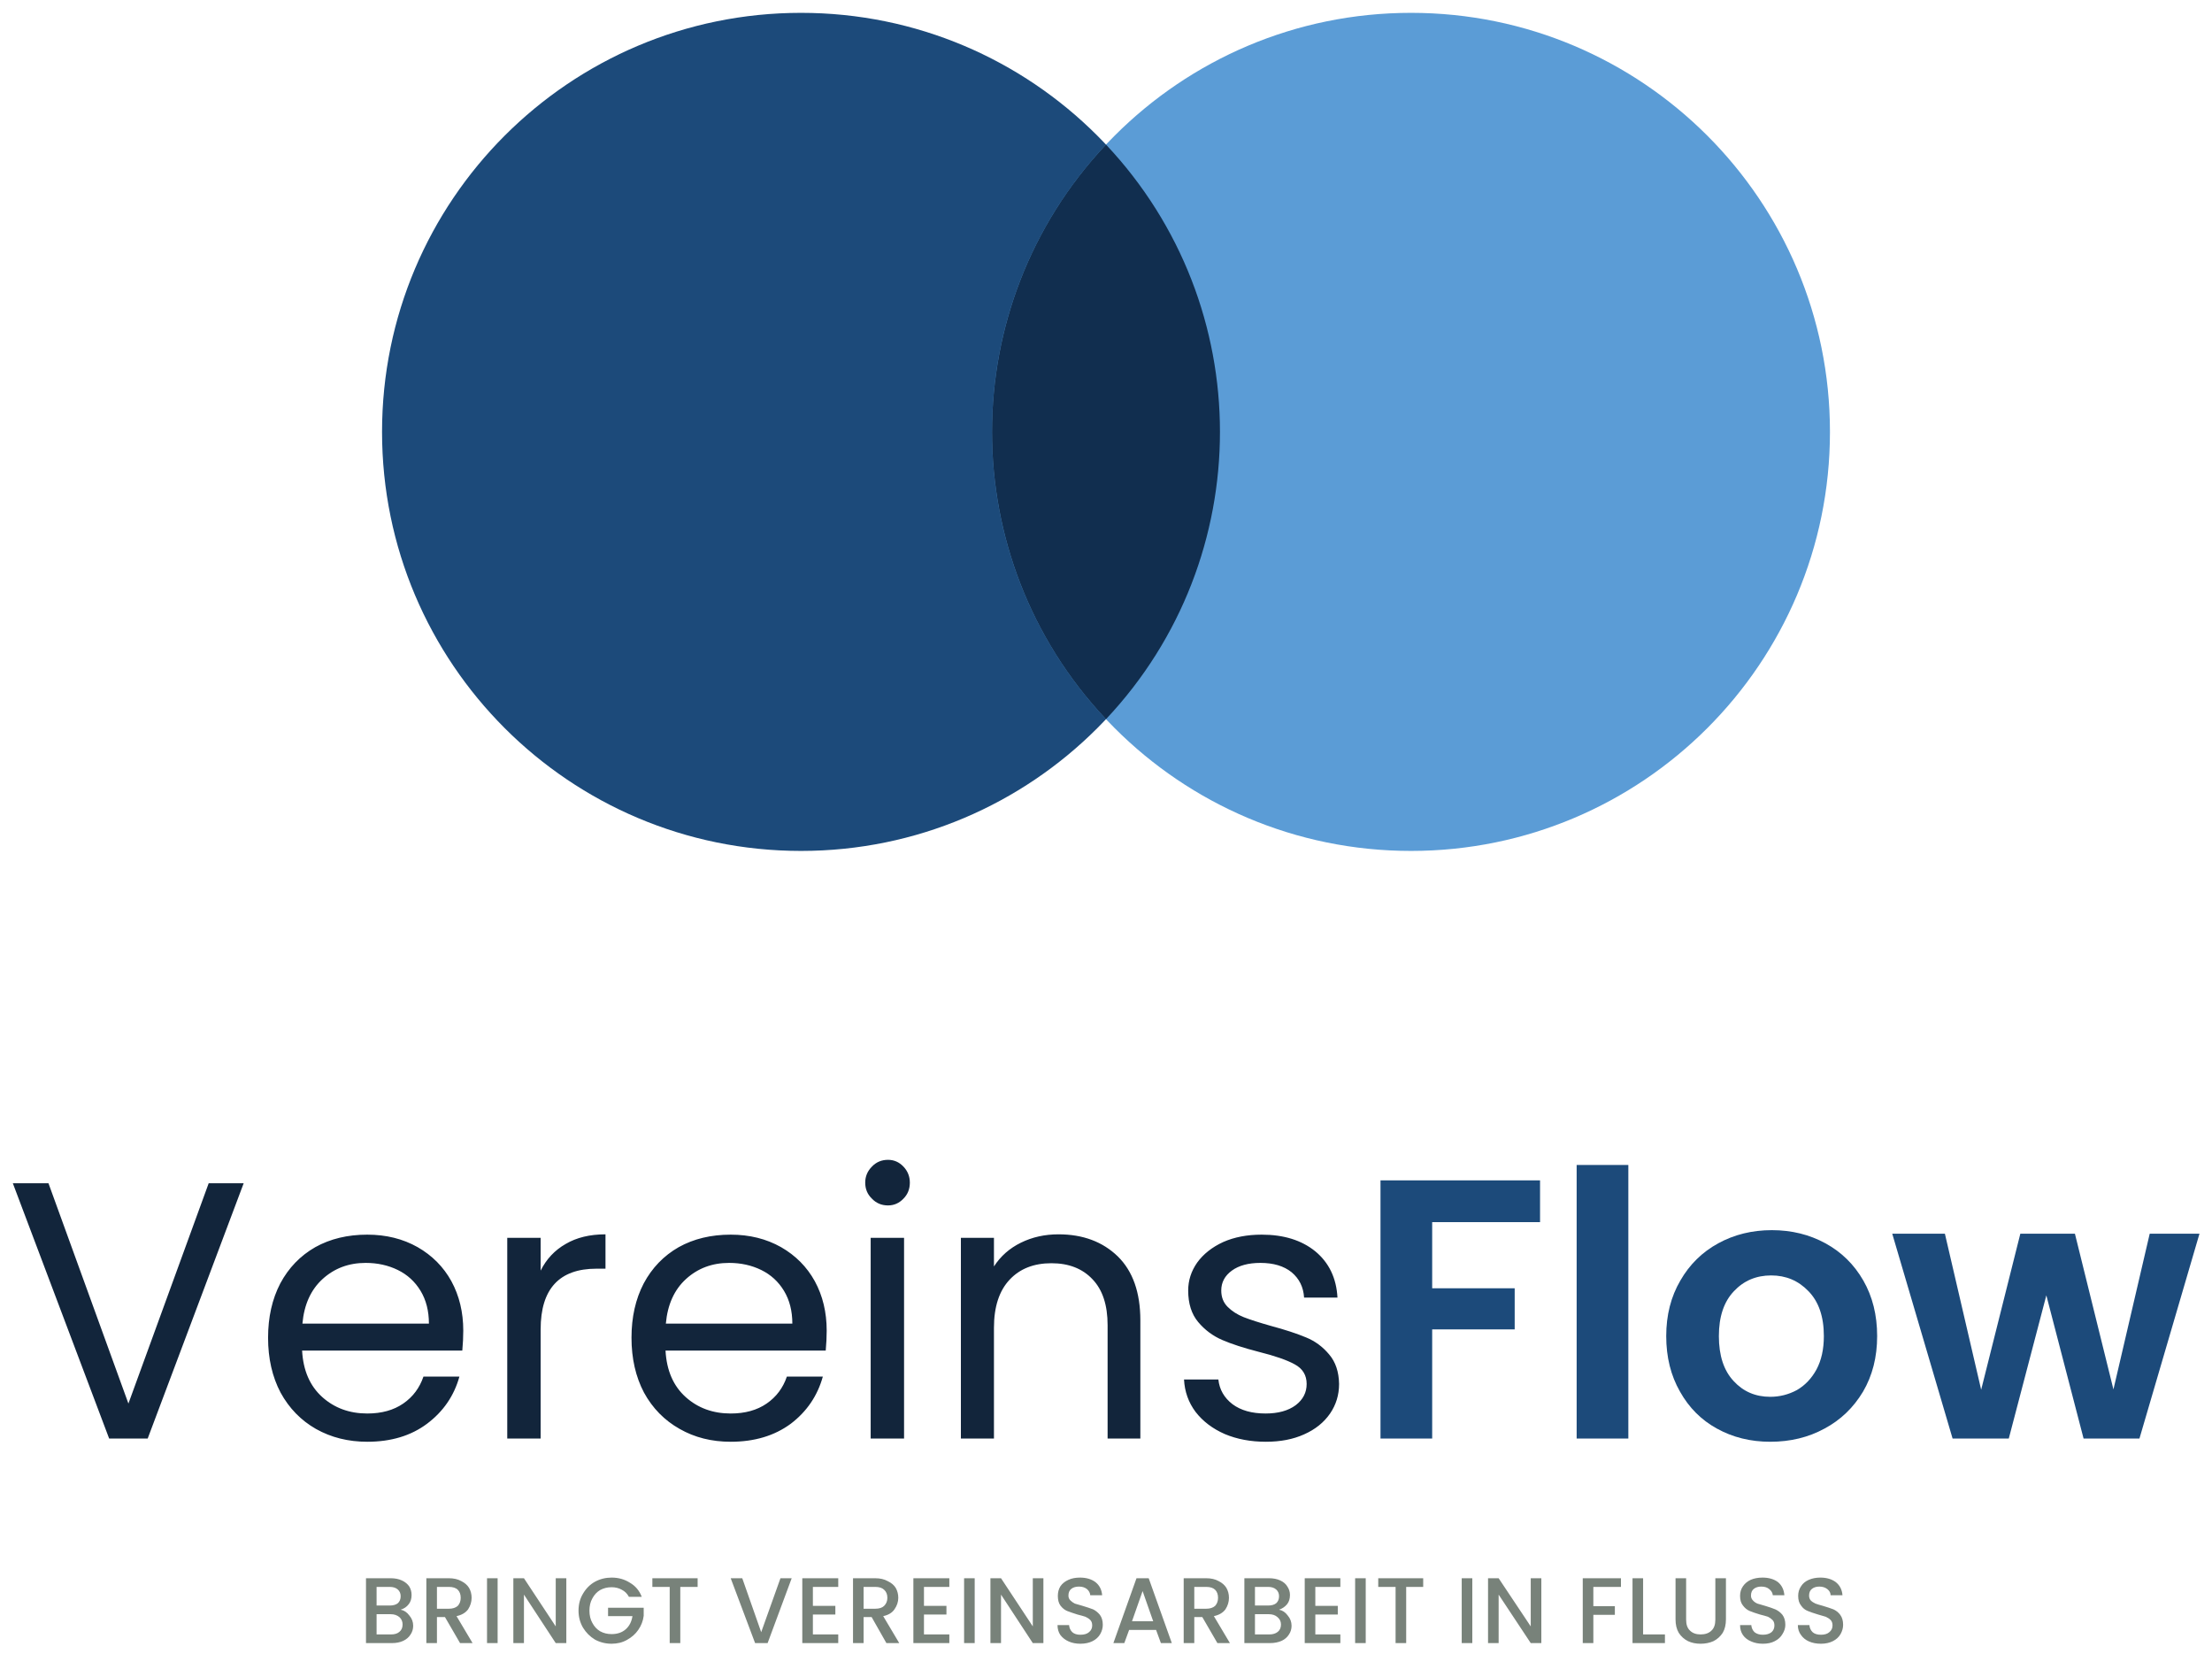
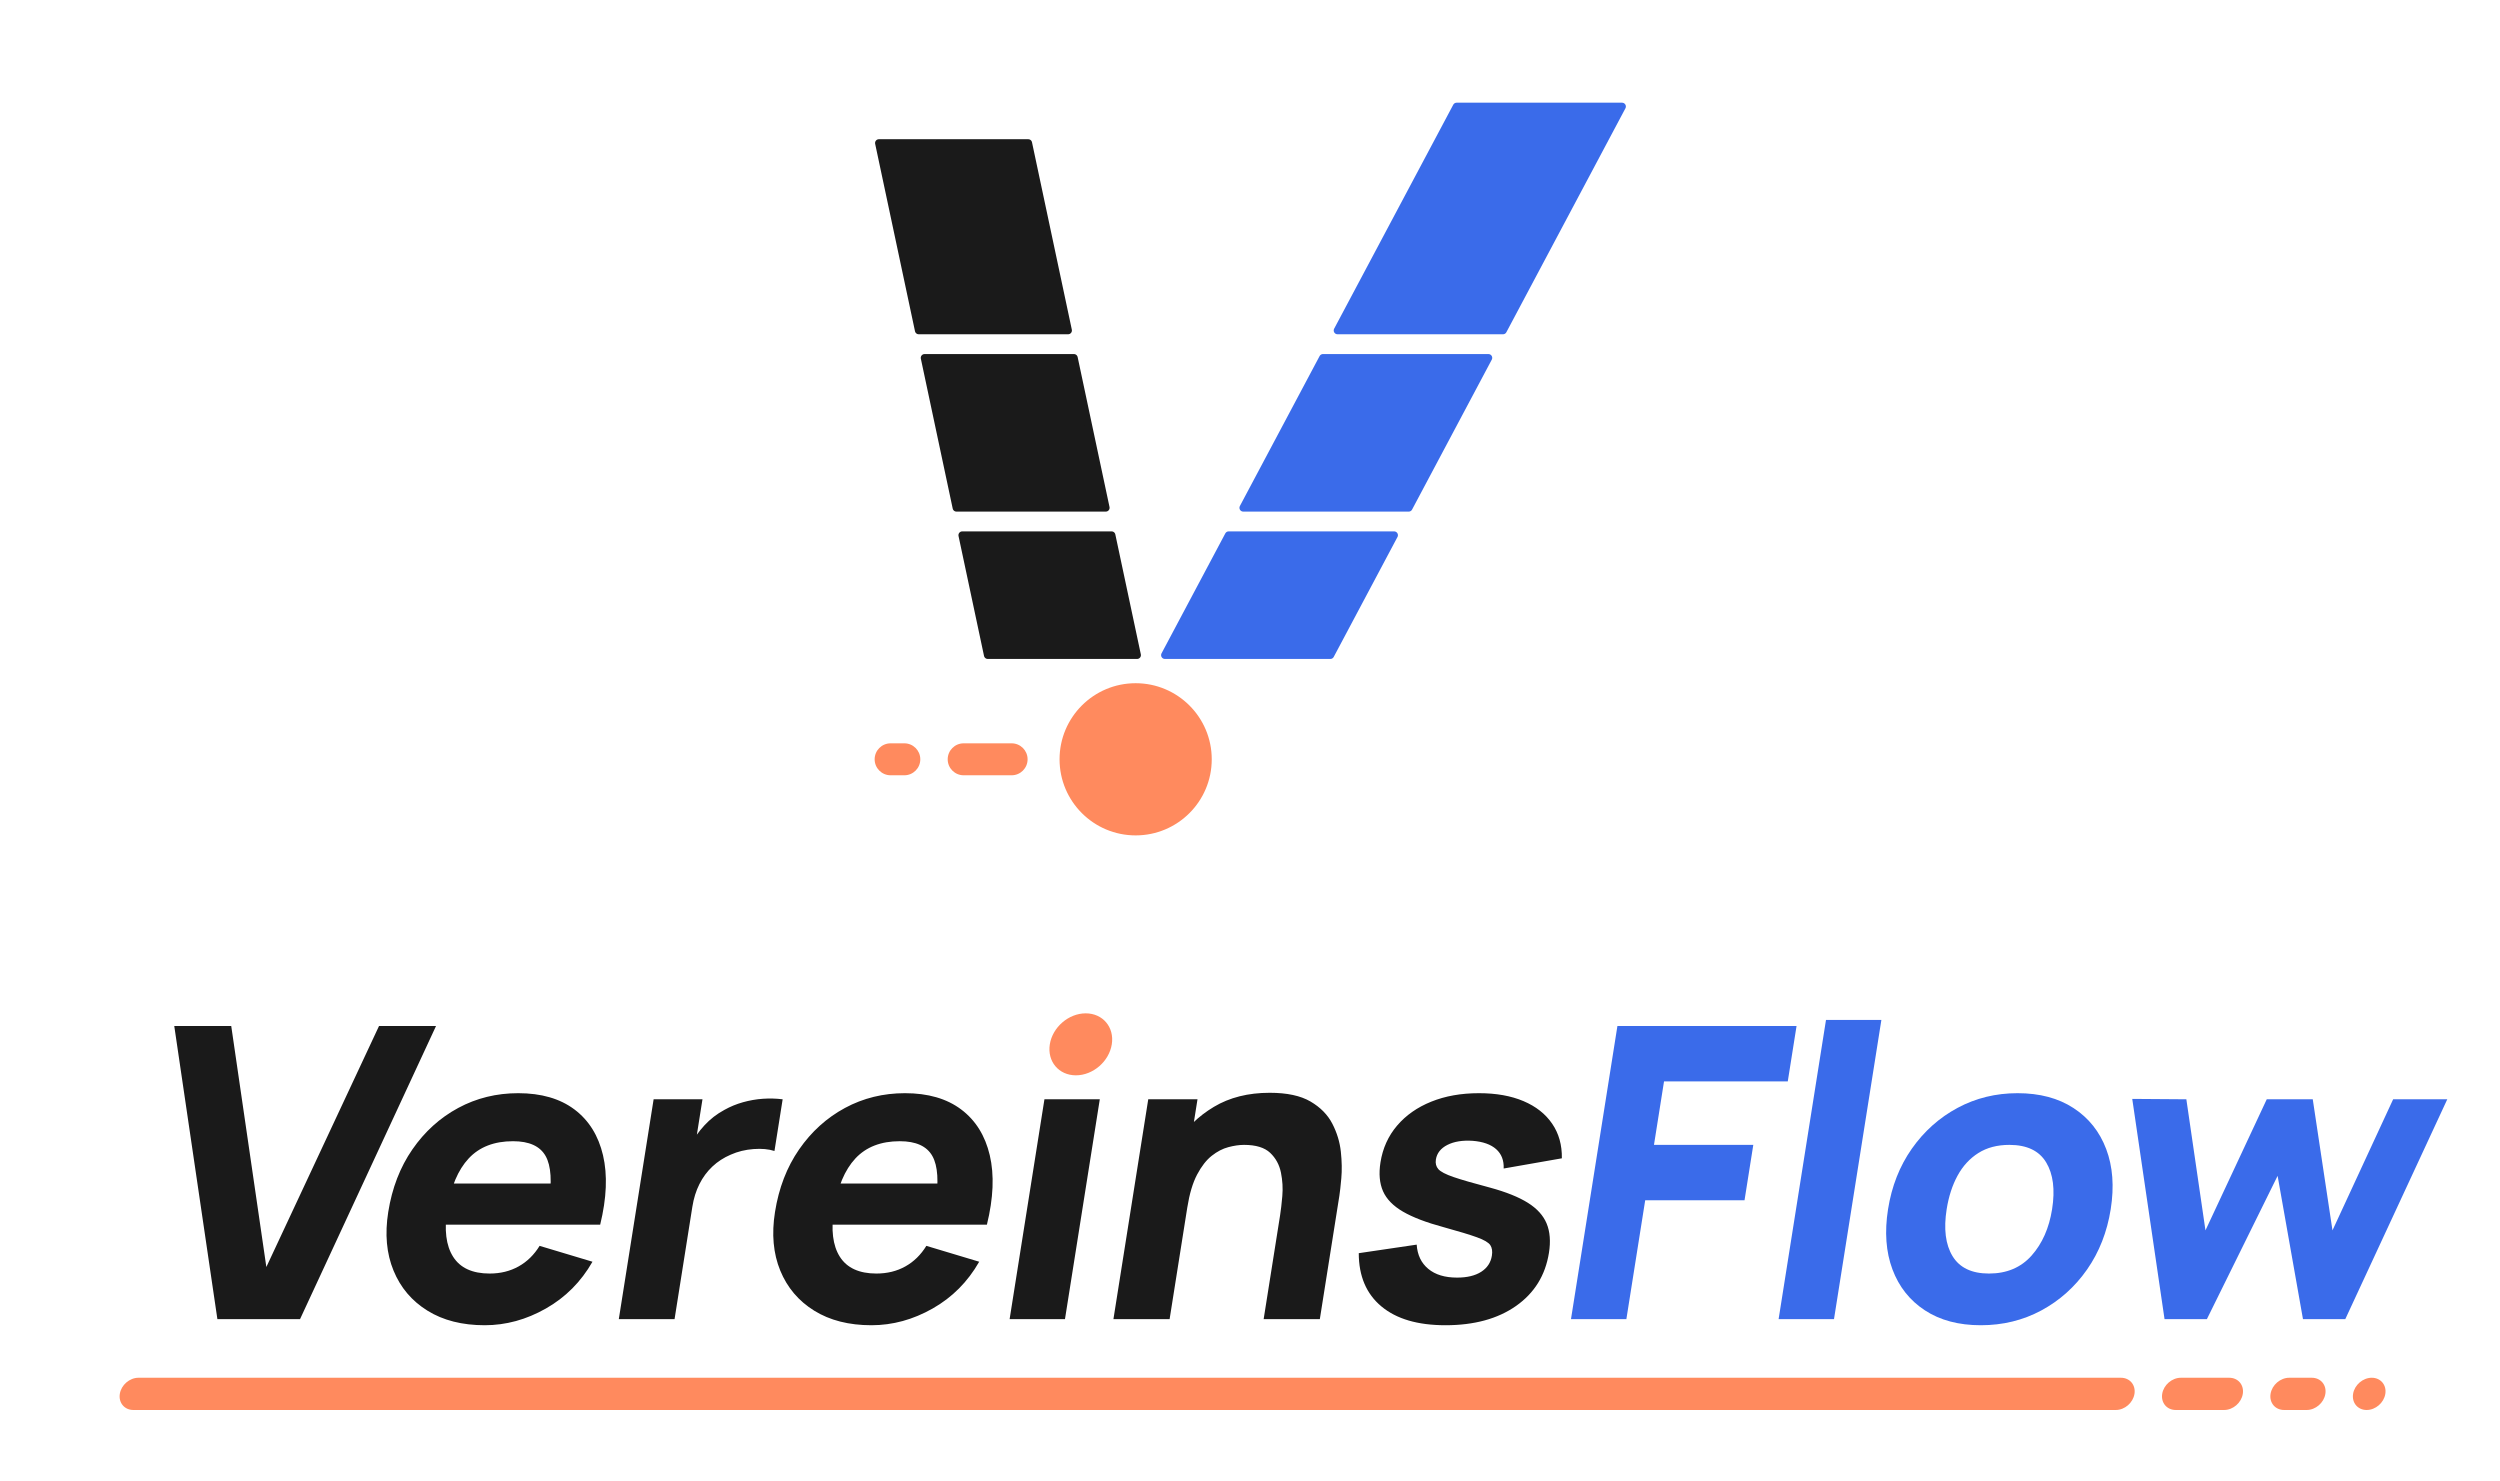
- <svg xmlns="http://www.w3.org/2000/svg" viewBox="536 286 689 515" role="img" aria-label="VereinsFlow – Bringt Vereinsarbeit in Fluss">
-   <circle cx="785.5" cy="420.5" r="130.5" fill="#1c4a7a" />
-   <circle cx="975.5" cy="420.5" r="130.5" fill="#5b9cd6" />
-   <path d="M880.5 331.03A130.5 130.5 0 0 0 880.5 509.97A130.5 130.5 0 0 0 880.5 331.03Z" fill="#112e4f" />
-   <path d="M601 654.5L611.9 654.5L582 734L570 734L540 654.5L551.1 654.5L576 723.1L601 654.5M680.3 700.4Q680.3 703.3 680 706.6L630.1 706.6Q630.6 715.9 636.4 721.1Q642.1 726.2 650.4 726.2Q657.1 726.2 661.6 723.1Q666.1 720 667.9 714.7L679.1 714.7Q676.6 723.7 669 729.4Q661.5 735 650.4 735Q641.5 735 634.4 731Q627.4 727 623.4 719.7Q619.5 712.3 619.5 702.6Q619.5 693 623.3 685.7Q627.2 678.4 634.2 674.4Q641.2 670.5 650.4 670.5Q659.2 670.5 666.1 674.4Q672.9 678.3 676.6 685Q680.3 691.8 680.3 700.4M669.6 698.2Q669.6 692.3 667 688Q664.4 683.7 659.9 681.5Q655.4 679.3 649.9 679.3Q642 679.3 636.5 684.3Q631 689.3 630.2 698.2L669.6 698.2M704.4 681.7Q707.1 676.3 712.2 673.4Q717.3 670.4 724.6 670.4L724.6 681.1L721.8 681.1Q704.4 681.1 704.4 700L704.4 734L694 734L694 671.5L704.4 671.5L704.4 681.7M793.5 700.4Q793.5 703.3 793.2 706.6L743.3 706.6Q743.8 715.9 749.6 721.1Q755.3 726.2 763.6 726.2Q770.3 726.2 774.8 723.1Q779.3 720 781.1 714.7L792.3 714.7Q789.8 723.7 782.3 729.4Q774.7 735 763.6 735Q754.7 735 747.7 731Q740.6 727 736.6 719.7Q732.7 712.3 732.7 702.6Q732.7 693 736.5 685.7Q740.4 678.4 747.4 674.4Q754.4 670.5 763.6 670.5Q772.4 670.5 779.3 674.4Q786.1 678.3 789.8 685Q793.5 691.8 793.5 700.4M782.8 698.2Q782.8 692.3 780.2 688Q777.6 683.7 773.1 681.5Q768.6 679.3 763.1 679.3Q755.2 679.3 749.7 684.3Q744.2 689.3 743.4 698.2L782.8 698.2M812.6 661.4Q809.6 661.4 807.6 659.3Q805.5 657.3 805.5 654.3Q805.5 651.4 807.6 649.3Q809.6 647.2 812.6 647.2Q815.4 647.2 817.4 649.3Q819.4 651.4 819.4 654.3Q819.4 657.3 817.4 659.3Q815.4 661.4 812.6 661.4M807.2 671.5L817.6 671.5L817.6 734L807.2 734L807.2 671.5M865.7 670.4Q877.1 670.4 884.2 677.3Q891.2 684.2 891.2 697.2L891.2 734L881 734L881 698.7Q881 689.3 876.3 684.4Q871.6 679.4 863.5 679.4Q855.3 679.4 850.5 684.5Q845.6 689.7 845.6 699.5L845.6 734L835.3 734L835.3 671.5L845.6 671.5L845.6 680.4Q848.7 675.6 854 673Q859.3 670.4 865.7 670.4M930.3 735Q923.2 735 917.5 732.6Q911.8 730.1 908.4 725.7Q905.1 721.3 904.8 715.6L915.5 715.6Q916 720.3 919.9 723.3Q923.8 726.2 930.2 726.2Q936.1 726.2 939.6 723.6Q943 721 943 717Q943 712.9 939.3 710.9Q935.7 708.9 928.1 707Q921.1 705.2 916.7 703.3Q912.3 701.4 909.2 697.7Q906.1 694 906.1 687.9Q906.1 683.2 908.9 679.2Q911.8 675.2 917 672.8Q922.2 670.5 929 670.5Q939.3 670.5 945.7 675.7Q952.1 681 952.6 690.1L942.2 690.1Q941.9 685.2 938.3 682.2Q934.7 679.3 928.6 679.3Q923 679.3 919.7 681.7Q916.4 684.1 916.4 687.9Q916.4 691 918.4 693Q920.4 695 923.4 696.2Q926.5 697.4 931.8 698.9Q938.5 700.7 942.8 702.5Q947 704.2 950 707.8Q953 711.3 953.1 717Q953.1 722.1 950.3 726.2Q947.4 730.4 942.2 732.7Q937.1 735 930.3 735" fill="#12253b" />
-   <path d="M966 653.6L1015.7 653.6L1015.7 666.6L982.1 666.6L982.1 687.2L1007.8 687.2L1007.8 700L982.1 700L982.1 734L966 734L966 653.6M1027.1 648.8L1043.2 648.8L1043.2 734L1027.1 734L1027.1 648.8M1087.4 735Q1078.2 735 1070.8 730.9Q1063.5 726.9 1059.3 719.4Q1055 711.9 1055 702.1Q1055 692.3 1059.4 684.8Q1063.7 677.3 1071.2 673.2Q1078.7 669.1 1087.9 669.1Q1097.1 669.1 1104.6 673.2Q1112.1 677.3 1116.4 684.8Q1120.7 692.3 1120.7 702.1Q1120.7 711.9 1116.3 719.4Q1111.8 726.9 1104.3 730.9Q1096.8 735 1087.4 735M1087.4 721Q1091.8 721 1095.7 718.9Q1099.5 716.7 1101.8 712.5Q1104.1 708.2 1104.1 702.1Q1104.1 693 1099.3 688.1Q1094.6 683.2 1087.7 683.2Q1080.7 683.2 1076.1 688.1Q1071.4 693 1071.4 702.1Q1071.4 711.2 1076 716.1Q1080.5 721 1087.4 721M1205.6 670.2L1221.1 670.2L1202.4 734L1185 734L1173.4 689.4L1161.7 734L1144.2 734L1125.4 670.2L1141.8 670.2L1153.1 718.8L1165.3 670.2L1182.3 670.2L1194.3 718.7" fill="#1c4a7a" />
-   <path d="M660.8 787.3Q662.4 787.6 663.5 789.1Q664.7 790.5 664.7 792.3Q664.7 793.8 663.9 795Q663.1 796.3 661.6 797Q660.1 797.7 658.1 797.7L650 797.7L650 777.5L657.7 777.5Q659.7 777.5 661.2 778.2Q662.7 778.9 663.5 780.1Q664.2 781.3 664.2 782.7Q664.2 784.5 663.3 785.6Q662.4 786.8 660.8 787.3M653.3 780.2L653.3 786L657.4 786Q659 786 659.9 785.3Q660.8 784.5 660.8 783.1Q660.8 781.8 659.9 781Q659 780.2 657.4 780.2L653.3 780.2M657.8 795Q659.5 795 660.4 794.2Q661.4 793.4 661.4 791.9Q661.4 790.5 660.4 789.6Q659.3 788.7 657.7 788.7L653.3 788.7L653.3 795L657.8 795M683.2 797.7L679.3 797.7L674.6 789.6L672.1 789.6L672.1 797.7L668.8 797.7L668.8 777.5L675.8 777.5Q678.1 777.5 679.7 778.4Q681.3 779.2 682.1 780.5Q682.9 781.9 682.9 783.6Q682.9 785.5 681.8 787.2Q680.6 788.8 678.2 789.3L683.2 797.7M672.1 780.2L672.1 787L675.8 787Q677.6 787 678.6 786.1Q679.5 785.1 679.5 783.6Q679.5 782 678.6 781.1Q677.7 780.2 675.8 780.2L672.1 780.2M687.7 777.5L691 777.5L691 797.7L687.7 797.7L687.7 777.5M712.4 777.5L712.4 797.7L709.1 797.7L699.2 782.6L699.2 797.7L695.9 797.7L695.9 777.5L699.2 777.5L709.1 792.5L709.1 777.5L712.4 777.5M735.9 783.3L731.9 783.3Q731.1 781.8 729.7 781.1Q728.3 780.3 726.5 780.3Q724.5 780.3 722.9 781.2Q721.4 782.1 720.5 783.8Q719.6 785.4 719.6 787.6Q719.6 789.8 720.5 791.4Q721.4 793.1 722.9 794Q724.5 794.9 726.5 794.9Q729.2 794.9 730.9 793.4Q732.6 791.9 733 789.3L725.4 789.3L725.4 786.7L736.5 786.7L736.5 789.2Q736.2 791.6 734.8 793.6Q733.5 795.5 731.3 796.7Q729.2 797.9 726.5 797.9Q723.7 797.9 721.3 796.6Q719 795.2 717.6 792.9Q716.2 790.5 716.2 787.6Q716.2 784.6 717.6 782.3Q719 779.9 721.3 778.6Q723.7 777.3 726.5 777.3Q729.7 777.3 732.2 778.9Q734.8 780.4 735.9 783.3M739.2 777.5L753.3 777.5L753.3 780.2L747.9 780.2L747.9 797.7L744.6 797.7L744.6 780.2L739.2 780.2L739.2 777.5M779.1 777.5L782.6 777.5L775.1 797.7L771.2 797.7L763.6 777.5L767.2 777.5L773.1 794.3L779.1 777.5M797.1 780.2L789.2 780.2L789.2 786.1L796.2 786.1L796.2 788.8L789.2 788.8L789.2 795L797.1 795L797.1 797.7L785.9 797.7L785.9 777.5L797.1 777.5L797.1 780.2M816.1 797.7L812.1 797.7L807.5 789.6L805 789.6L805 797.7L801.7 797.7L801.7 777.5L808.6 777.5Q810.9 777.5 812.5 778.4Q814.2 779.2 815 780.5Q815.8 781.9 815.8 783.6Q815.8 785.5 814.6 787.2Q813.5 788.8 811.1 789.3L816.1 797.7M805 780.2L805 787L808.6 787Q810.5 787 811.4 786.1Q812.4 785.1 812.4 783.6Q812.4 782 811.4 781.1Q810.5 780.2 808.6 780.2L805 780.2M831.7 780.2L823.8 780.2L823.8 786.1L830.8 786.1L830.8 788.8L823.8 788.8L823.8 795L831.7 795L831.7 797.7L820.5 797.7L820.5 777.5L831.7 777.5L831.7 780.2M836.3 777.5L839.6 777.5L839.6 797.7L836.3 797.7L836.3 777.5M861 777.5L861 797.7L857.7 797.7L847.8 782.6L847.8 797.7L844.5 797.7L844.5 777.5L847.8 777.5L857.7 792.5L857.7 777.5L861 777.5M872.5 797.9Q870.5 797.9 868.9 797.2Q867.3 796.5 866.3 795.2Q865.4 793.9 865.4 792.1L869 792.1Q869.1 793.4 870 794.3Q870.9 795.1 872.5 795.1Q874.3 795.1 875.2 794.3Q876.2 793.5 876.2 792.2Q876.2 791.1 875.6 790.5Q875 789.9 874.1 789.5Q873.2 789.2 871.6 788.8Q869.7 788.2 868.4 787.7Q867.2 787.2 866.3 786Q865.5 784.9 865.5 783Q865.5 781.3 866.3 780Q867.2 778.7 868.8 778Q870.3 777.3 872.4 777.3Q875.3 777.3 877.2 778.7Q879.1 780.2 879.3 782.8L875.6 782.8Q875.5 781.7 874.6 780.9Q873.6 780.1 872.1 780.1Q870.6 780.1 869.7 780.8Q868.8 781.5 868.8 782.9Q868.8 783.8 869.4 784.4Q870 785 870.8 785.4Q871.7 785.7 873.2 786.1Q875.2 786.7 876.5 787.2Q877.7 787.8 878.6 788.9Q879.5 790.1 879.5 792Q879.5 793.5 878.7 794.9Q877.9 796.3 876.3 797.1Q874.7 797.9 872.5 797.9M897.6 797.7L896.1 793.6L887.7 793.6L886.2 797.7L882.8 797.7L890 777.5L893.8 777.5L901 797.7L897.6 797.7M888.6 790.9L895.2 790.9L891.9 781.5L888.6 790.9M919.1 797.7L915.2 797.7L910.5 789.6L908 789.6L908 797.7L904.7 797.7L904.7 777.5L911.7 777.5Q914 777.5 915.6 778.4Q917.2 779.2 918 780.5Q918.8 781.9 918.8 783.6Q918.8 785.5 917.7 787.2Q916.5 788.8 914.1 789.3L919.1 797.7M908 780.2L908 787L911.7 787Q913.5 787 914.5 786.1Q915.4 785.1 915.4 783.6Q915.4 782 914.5 781.1Q913.6 780.2 911.7 780.2L908 780.2M934.4 787.3Q936 787.6 937.1 789.1Q938.3 790.5 938.3 792.3Q938.3 793.8 937.5 795Q936.7 796.3 935.2 797Q933.6 797.7 931.6 797.7L923.6 797.7L923.6 777.5L931.3 777.5Q933.3 777.5 934.8 778.2Q936.3 778.9 937 780.1Q937.8 781.3 937.8 782.7Q937.8 784.5 936.9 785.6Q935.9 786.8 934.4 787.3M926.9 780.2L926.9 786L931 786Q932.6 786 933.5 785.3Q934.4 784.5 934.4 783.1Q934.4 781.8 933.5 781Q932.6 780.2 931 780.2L926.9 780.2M931.4 795Q933 795 934 794.2Q935 793.4 935 791.9Q935 790.5 933.9 789.6Q932.9 788.7 931.2 788.7L926.9 788.7L926.9 795L931.4 795M953.5 780.2L945.7 780.2L945.7 786.1L952.7 786.1L952.7 788.8L945.7 788.8L945.7 795L953.5 795L953.5 797.7L942.4 797.7L942.4 777.5L953.5 777.5L953.5 780.2M958.1 777.5L961.4 777.5L961.4 797.7L958.1 797.7L958.1 777.5M965.3 777.5L979.3 777.5L979.3 780.2L974 780.2L974 797.7L970.7 797.7L970.7 780.2L965.3 780.2L965.3 777.5M991.3 777.5L994.6 777.5L994.6 797.7L991.3 797.7L991.3 777.5M1016.1 777.5L1016.1 797.7L1012.8 797.7L1002.8 782.6L1002.8 797.7L999.5 797.7L999.5 777.5L1002.8 777.5L1012.8 792.5L1012.8 777.5L1016.1 777.5M1029 777.5L1040.9 777.5L1040.9 780.2L1032.3 780.2L1032.3 786.2L1039 786.2L1039 788.9L1032.3 788.9L1032.3 797.7L1029 797.7L1029 777.5M1047.8 777.5L1047.8 795L1054.6 795L1054.6 797.7L1044.5 797.7L1044.5 777.5L1047.8 777.5M1057.9 777.5L1061.2 777.5L1061.2 790.4Q1061.2 792.7 1062.4 793.8Q1063.6 795 1065.7 795Q1067.9 795 1069.1 793.8Q1070.3 792.7 1070.3 790.4L1070.3 777.5L1073.6 777.5L1073.6 790.3Q1073.6 792.8 1072.6 794.5Q1071.5 796.2 1069.7 797.1Q1067.9 797.9 1065.7 797.9Q1063.5 797.9 1061.8 797.1Q1060 796.2 1058.9 794.5Q1057.9 792.8 1057.9 790.3L1057.9 777.5M1085.1 797.9Q1083.1 797.9 1081.5 797.2Q1079.8 796.5 1078.9 795.2Q1078 793.9 1078 792.1L1081.5 792.1Q1081.6 793.4 1082.5 794.3Q1083.5 795.1 1085.1 795.1Q1086.8 795.1 1087.8 794.3Q1088.7 793.5 1088.7 792.2Q1088.7 791.1 1088.1 790.5Q1087.5 789.9 1086.7 789.5Q1085.8 789.2 1084.2 788.8Q1082.2 788.2 1081 787.7Q1079.8 787.2 1078.9 786Q1078 784.9 1078 783Q1078 781.3 1078.9 780Q1079.8 778.7 1081.3 778Q1082.9 777.3 1085 777.3Q1087.9 777.3 1089.8 778.7Q1091.6 780.2 1091.8 782.8L1088.2 782.8Q1088.1 781.7 1087.1 780.9Q1086.2 780.1 1084.6 780.1Q1083.2 780.1 1082.3 780.8Q1081.4 781.5 1081.4 782.9Q1081.4 783.8 1082 784.4Q1082.5 785 1083.4 785.4Q1084.3 785.7 1085.8 786.1Q1087.8 786.7 1089 787.2Q1090.3 787.8 1091.2 788.9Q1092.1 790.1 1092.1 792Q1092.1 793.5 1091.2 794.9Q1090.4 796.3 1088.8 797.1Q1087.3 797.9 1085.1 797.9M1103.2 797.9Q1101.1 797.9 1099.5 797.2Q1097.9 796.5 1097 795.2Q1096 793.9 1096 792.1L1099.6 792.1Q1099.7 793.4 1100.6 794.3Q1101.5 795.1 1103.2 795.1Q1104.9 795.1 1105.8 794.3Q1106.8 793.5 1106.8 792.2Q1106.8 791.1 1106.2 790.5Q1105.6 789.9 1104.7 789.5Q1103.8 789.2 1102.3 788.8Q1100.3 788.2 1099.1 787.7Q1097.8 787.2 1097 786Q1096.1 784.9 1096.1 783Q1096.1 781.3 1097 780Q1097.8 778.7 1099.4 778Q1101 777.3 1103 777.3Q1105.9 777.3 1107.8 778.7Q1109.7 780.2 1109.9 782.8L1106.2 782.8Q1106.2 781.7 1105.2 780.9Q1104.2 780.1 1102.7 780.1Q1101.3 780.1 1100.4 780.8Q1099.5 781.5 1099.5 782.9Q1099.5 783.8 1100 784.4Q1100.6 785 1101.5 785.4Q1102.3 785.7 1103.8 786.1Q1105.8 786.7 1107.1 787.2Q1108.4 787.8 1109.2 788.9Q1110.1 790.1 1110.1 792Q1110.1 793.5 1109.3 794.9Q1108.5 796.3 1106.9 797.1Q1105.3 797.9 1103.2 797.9" fill="#78827a" />
+ <svg xmlns="http://www.w3.org/2000/svg" width="819" height="485" viewBox="-409.4 -33.6 818.8 484.8" role="img" aria-label="VereinsFlow – Bringt Vereinsarbeit in Fluss">
+   <g transform="translate(-163.74 53.08) scale(0.9969)">
+     <rect x="64.93" y="157.22" width="26.25" height="10.50" rx="5.25" fill="#FF8A5E" />
+     <rect x="40.93" y="157.22" width="15.00" height="10.50" rx="5.25" fill="#FF8A5E" />
+     <path d="M42.32 -40.00 L91.40 -40.00 L104.49 21.58 L55.41 21.58 Z" fill="#1A1A1A" stroke="#1A1A1A" stroke-width="2.5" stroke-linejoin="round" />
+     <path d="M57.33 30.58 L106.40 30.58 L116.87 79.84 L67.80 79.84 Z" fill="#1A1A1A" stroke="#1A1A1A" stroke-width="2.5" stroke-linejoin="round" />
+     <path d="M69.71 88.84 L118.78 88.84 L127.16 128.25 L78.09 128.25 Z" fill="#1A1A1A" stroke="#1A1A1A" stroke-width="2.5" stroke-linejoin="round" />
+     <path d="M286.49 -52.00 L232.13 -52.00 L193.00 21.58 L247.37 21.58 Z" fill="#3A6BEA" stroke="#3A6BEA" stroke-width="2.5" stroke-linejoin="round" />
+     <path d="M242.58 30.58 L188.22 30.58 L162.03 79.84 L216.39 79.84 Z" fill="#3A6BEA" stroke="#3A6BEA" stroke-width="2.5" stroke-linejoin="round" />
+     <path d="M211.60 88.84 L157.24 88.84 L136.29 128.25 L190.65 128.25 Z" fill="#3A6BEA" stroke="#3A6BEA" stroke-width="2.5" stroke-linejoin="round" />
+     <circle cx="126.68" cy="162.47" r="25.00" fill="#FF8A5E" />
+   </g>
+   <g transform="translate(-368.20 398.40)">
+     <g transform="skewX(-9)">
+       <path d="M30 0 0.67 -96H19.33L43.33 -17.07L67.73 -96H86.4L57.07 0ZM117.87 2Q106.8 2 98.37 -2.77Q89.93 -7.53 85.17 -15.9Q80.4 -24.27 80.4 -35.07Q80.4 -46.87 85.07 -55.6Q89.73 -64.33 97.93 -69.17Q106.13 -74 116.8 -74Q128.13 -74 136.07 -68.67Q144 -63.33 147.8 -53.67Q151.6 -44 150.47 -30.93H132.53V-37.6Q132.53 -48.6 129.03 -53.43Q125.53 -58.27 117.6 -58.27Q108.33 -58.27 103.97 -52.63Q99.6 -47 99.6 -36Q99.6 -25.93 103.97 -20.43Q108.33 -14.93 116.8 -14.93Q122.13 -14.93 125.93 -17.27Q129.73 -19.6 131.73 -24L149.87 -18.8Q145.8 -8.93 137.03 -3.47Q128.27 2 117.87 2ZM94 -30.93V-44.4H141.73V-30.93ZM161.47 0V-72H177.47V-54.4L175.73 -56.67Q177.13 -60.4 179.47 -63.47Q181.8 -66.53 185.2 -68.53Q187.8 -70.13 190.87 -71.03Q193.93 -71.93 197.2 -72.17Q200.47 -72.4 203.73 -72V-55.07Q200.73 -56 196.77 -55.7Q192.8 -55.4 189.6 -53.87Q186.4 -52.4 184.2 -49.97Q182 -47.53 180.87 -44.23Q179.73 -40.93 179.73 -36.8V0ZM244.53 2Q233.47 2 225.03 -2.77Q216.6 -7.53 211.83 -15.9Q207.07 -24.27 207.07 -35.07Q207.07 -46.87 211.73 -55.6Q216.4 -64.33 224.6 -69.17Q232.8 -74 243.47 -74Q254.8 -74 262.73 -68.67Q270.67 -63.33 274.47 -53.67Q278.27 -44 277.13 -30.93H259.2V-37.6Q259.2 -48.6 255.7 -53.43Q252.2 -58.27 244.27 -58.27Q235 -58.27 230.63 -52.63Q226.27 -47 226.27 -36Q226.27 -25.93 230.63 -20.43Q235 -14.93 243.47 -14.93Q248.8 -14.93 252.6 -17.27Q256.4 -19.6 258.4 -24L276.53 -18.8Q272.47 -8.93 263.7 -3.47Q254.93 2 244.53 2ZM220.67 -30.93V-44.4H268.4V-30.93ZM289.47 0V-72H307.6V0ZM372.67 0V-34Q372.67 -36.47 372.4 -40.3Q372.13 -44.13 370.73 -48Q369.33 -51.87 366.17 -54.47Q363 -57.07 357.2 -57.07Q354.87 -57.07 352.2 -56.33Q349.53 -55.6 347.2 -53.5Q344.87 -51.4 343.37 -47.33Q341.87 -43.27 341.87 -36.53L331.47 -41.47Q331.47 -50 334.93 -57.47Q338.4 -64.93 345.37 -69.53Q352.33 -74.13 362.93 -74.13Q371.4 -74.13 376.73 -71.27Q382.07 -68.4 385.03 -64Q388 -59.6 389.27 -54.83Q390.53 -50.07 390.8 -46.13Q391.07 -42.2 391.07 -40.4V0ZM323.47 0V-72H339.6V-48.13H341.87V0ZM432.53 2Q418.93 2 410.57 -4.17Q402.2 -10.33 400.4 -21.6L418.93 -24.4Q420.07 -19.33 423.97 -16.47Q427.87 -13.6 433.87 -13.6Q438.8 -13.6 441.47 -15.5Q444.13 -17.4 444.13 -20.8Q444.13 -22.93 443.07 -24.23Q442 -25.53 438.3 -26.8Q434.6 -28.07 426.8 -30.13Q418 -32.4 412.73 -35.2Q407.47 -38 405.13 -41.9Q402.8 -45.8 402.8 -51.33Q402.8 -58.27 406.33 -63.37Q409.87 -68.47 416.3 -71.23Q422.73 -74 431.47 -74Q439.93 -74 446.47 -71.4Q453 -68.8 457.03 -64Q461.07 -59.2 462 -52.67L443.47 -49.33Q443 -53.33 440 -55.67Q437 -58 431.87 -58.4Q426.87 -58.73 423.83 -57.07Q420.8 -55.4 420.8 -52.27Q420.8 -50.4 422.1 -49.13Q423.4 -47.87 427.5 -46.53Q431.6 -45.2 440 -43.07Q448.2 -40.93 453.17 -38.1Q458.13 -35.27 460.4 -31.3Q462.67 -27.33 462.67 -21.73Q462.67 -10.67 454.67 -4.33Q446.67 2 432.53 2Z" fill="#1A1A1A" />
+       <path d="M9.33 0V-96H68V-77.87H27.47V-57.07H60V-38.93H27.47V0ZM77.33 0V-98H95.47V0ZM143.87 2Q133 2 124.8 -2.87Q116.6 -7.73 112.03 -16.3Q107.47 -24.87 107.47 -36Q107.47 -47.27 112.13 -55.83Q116.8 -64.4 125 -69.2Q133.2 -74 143.87 -74Q154.73 -74 162.97 -69.13Q171.2 -64.27 175.8 -55.7Q180.4 -47.13 180.4 -36Q180.4 -24.8 175.77 -16.23Q171.13 -7.67 162.9 -2.83Q154.67 2 143.87 2ZM143.87 -14.93Q152.6 -14.93 156.9 -20.83Q161.2 -26.73 161.2 -36Q161.2 -45.6 156.83 -51.33Q152.47 -57.07 143.87 -57.07Q137.93 -57.07 134.13 -54.4Q130.33 -51.73 128.5 -47Q126.67 -42.27 126.67 -36Q126.67 -26.33 131.03 -20.63Q135.4 -14.93 143.87 -14.93ZM203.73 0 181.73 -72.13 199.47 -72 212.53 -29.07 225.8 -72H240.87L254.13 -29.07L267.2 -72H284.93L262.93 0H249.07L233.33 -46.93L217.6 0Z" transform="translate(464.00 0)" fill="#3A6BEA" />
+       <circle cx="298.53" cy="-90.00" r="10.15" fill="#FF8A5E" />
+       <rect x="1.92" y="19.20" width="659.84" height="10.56" rx="5.28" fill="#FF8A5E" />
+       <rect x="670.84" y="19.20" width="26.40" height="10.56" rx="5.28" fill="#FF8A5E" />
+       <rect x="706.33" y="19.20" width="17.95" height="10.56" rx="5.28" fill="#FF8A5E" />
+       <rect x="733.36" y="19.20" width="10.56" height="10.56" rx="5.28" fill="#FF8A5E" />
+     </g>
+   </g>
</svg>
